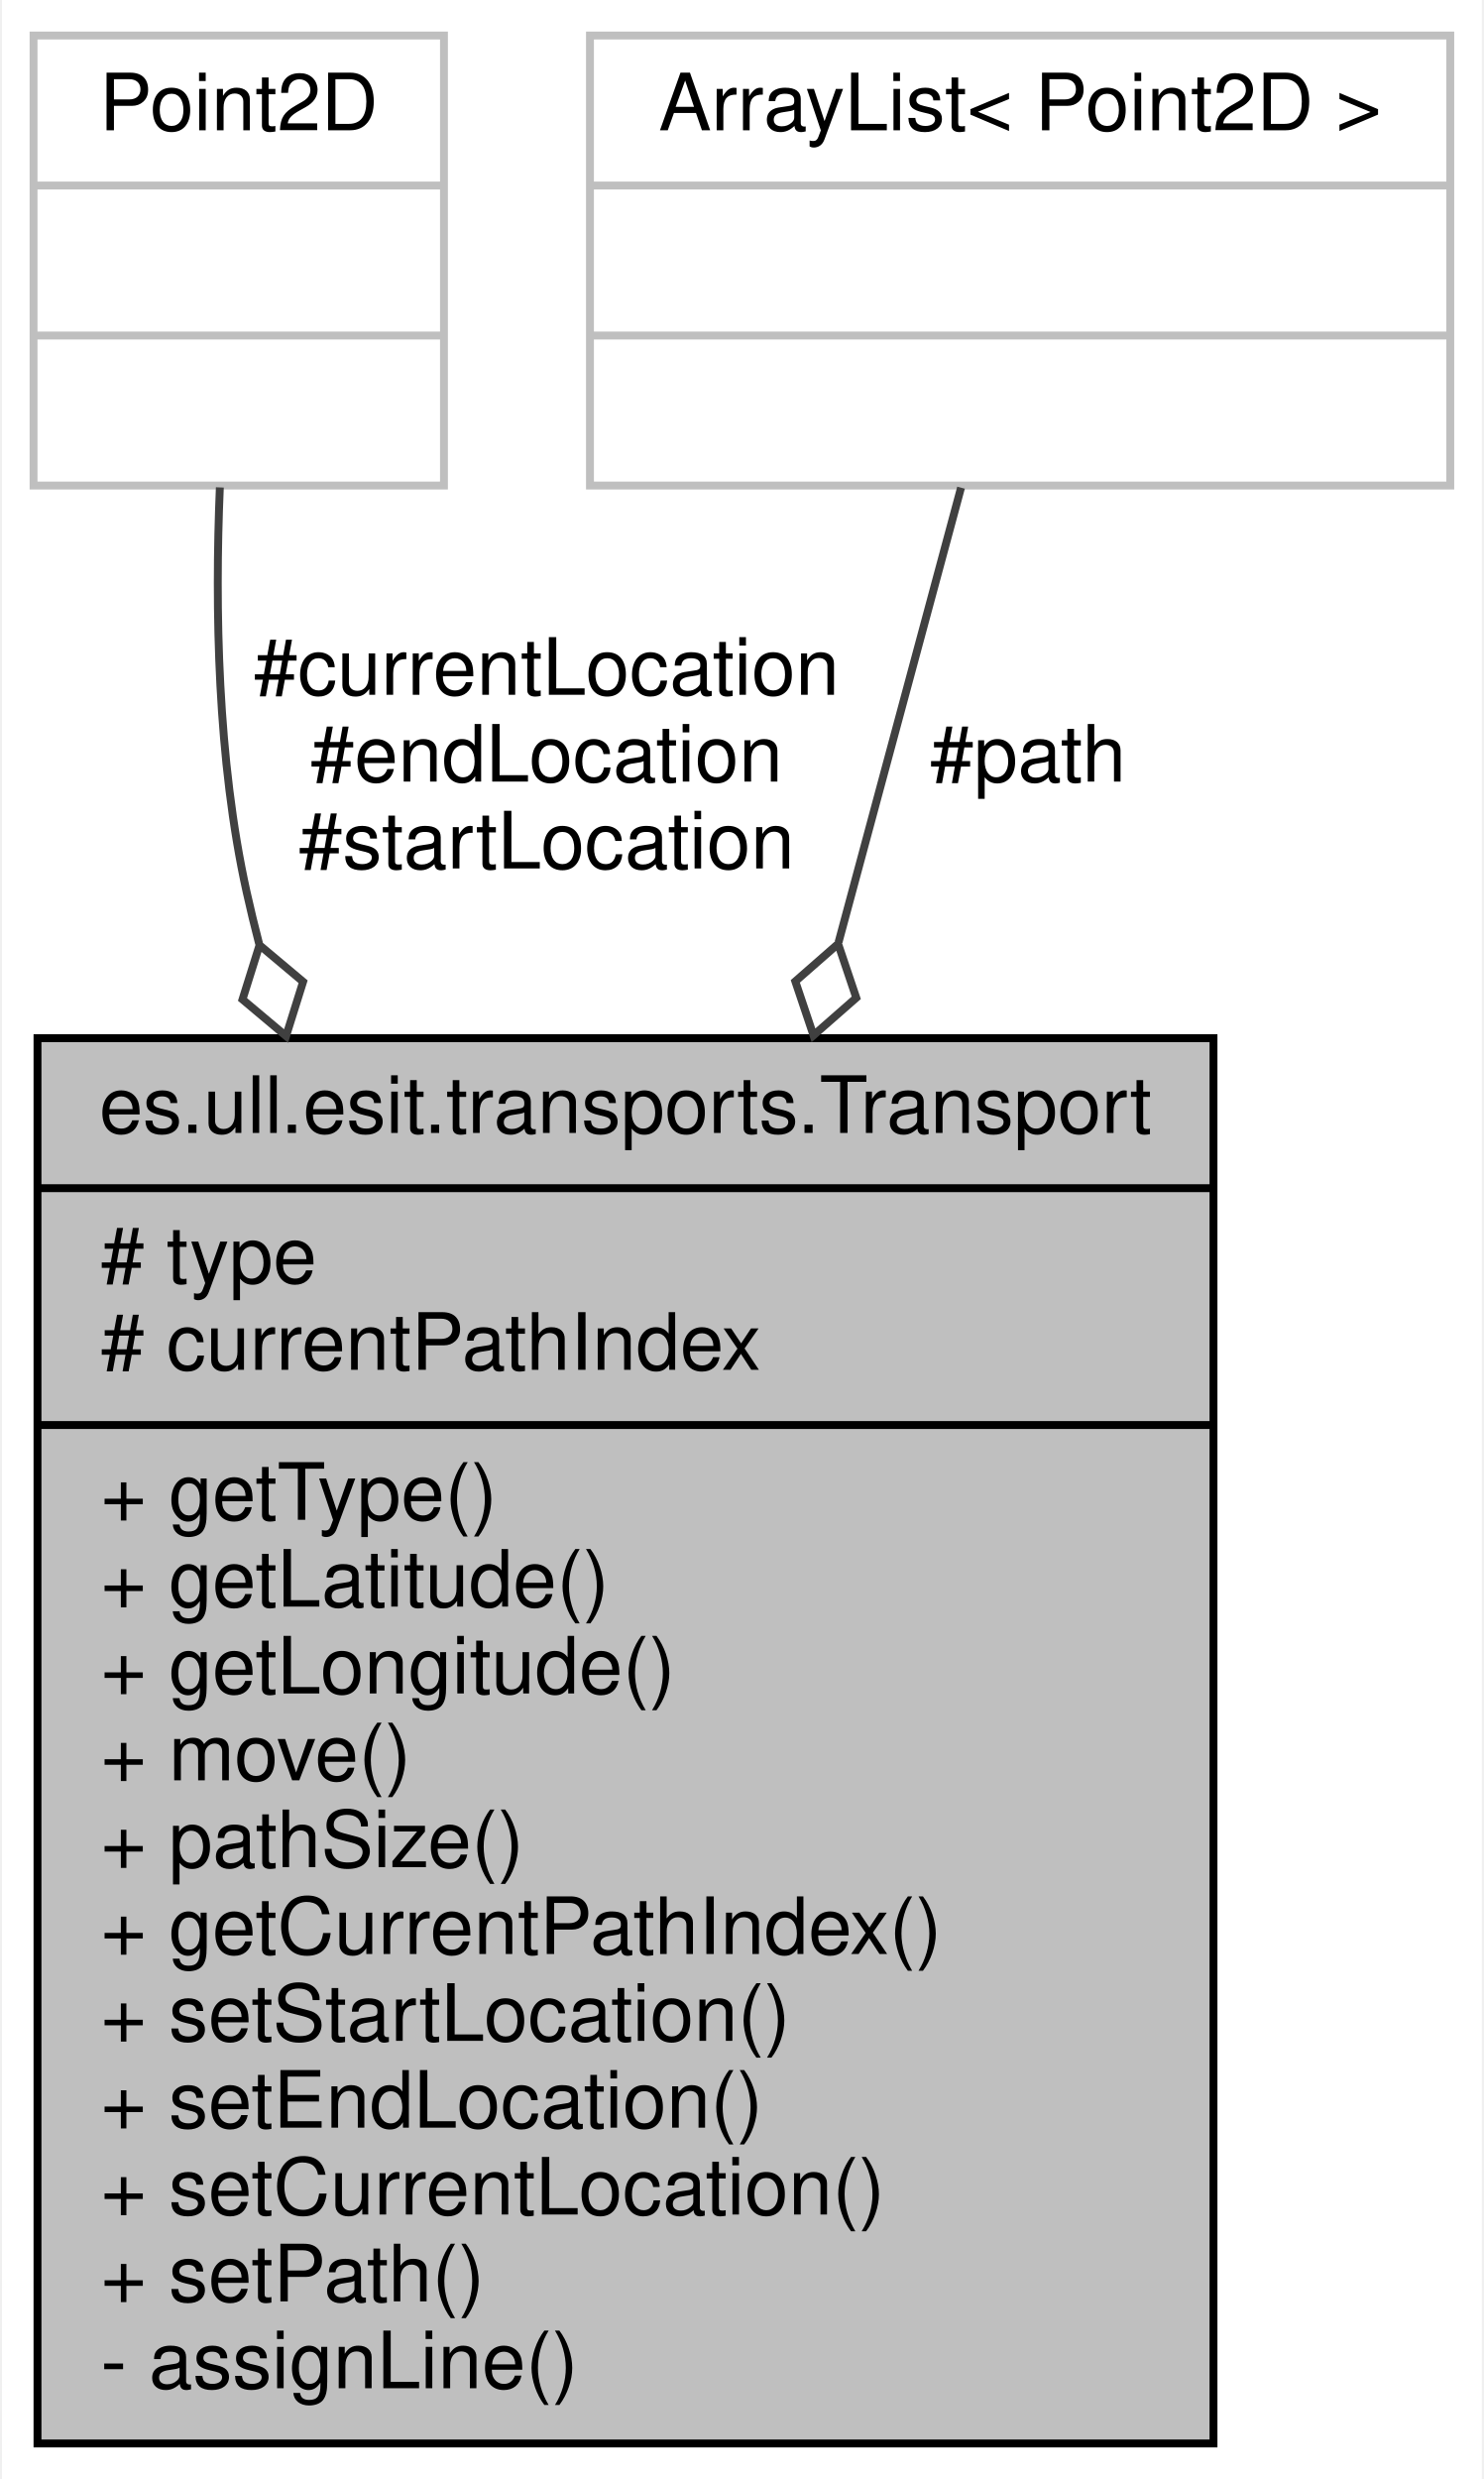
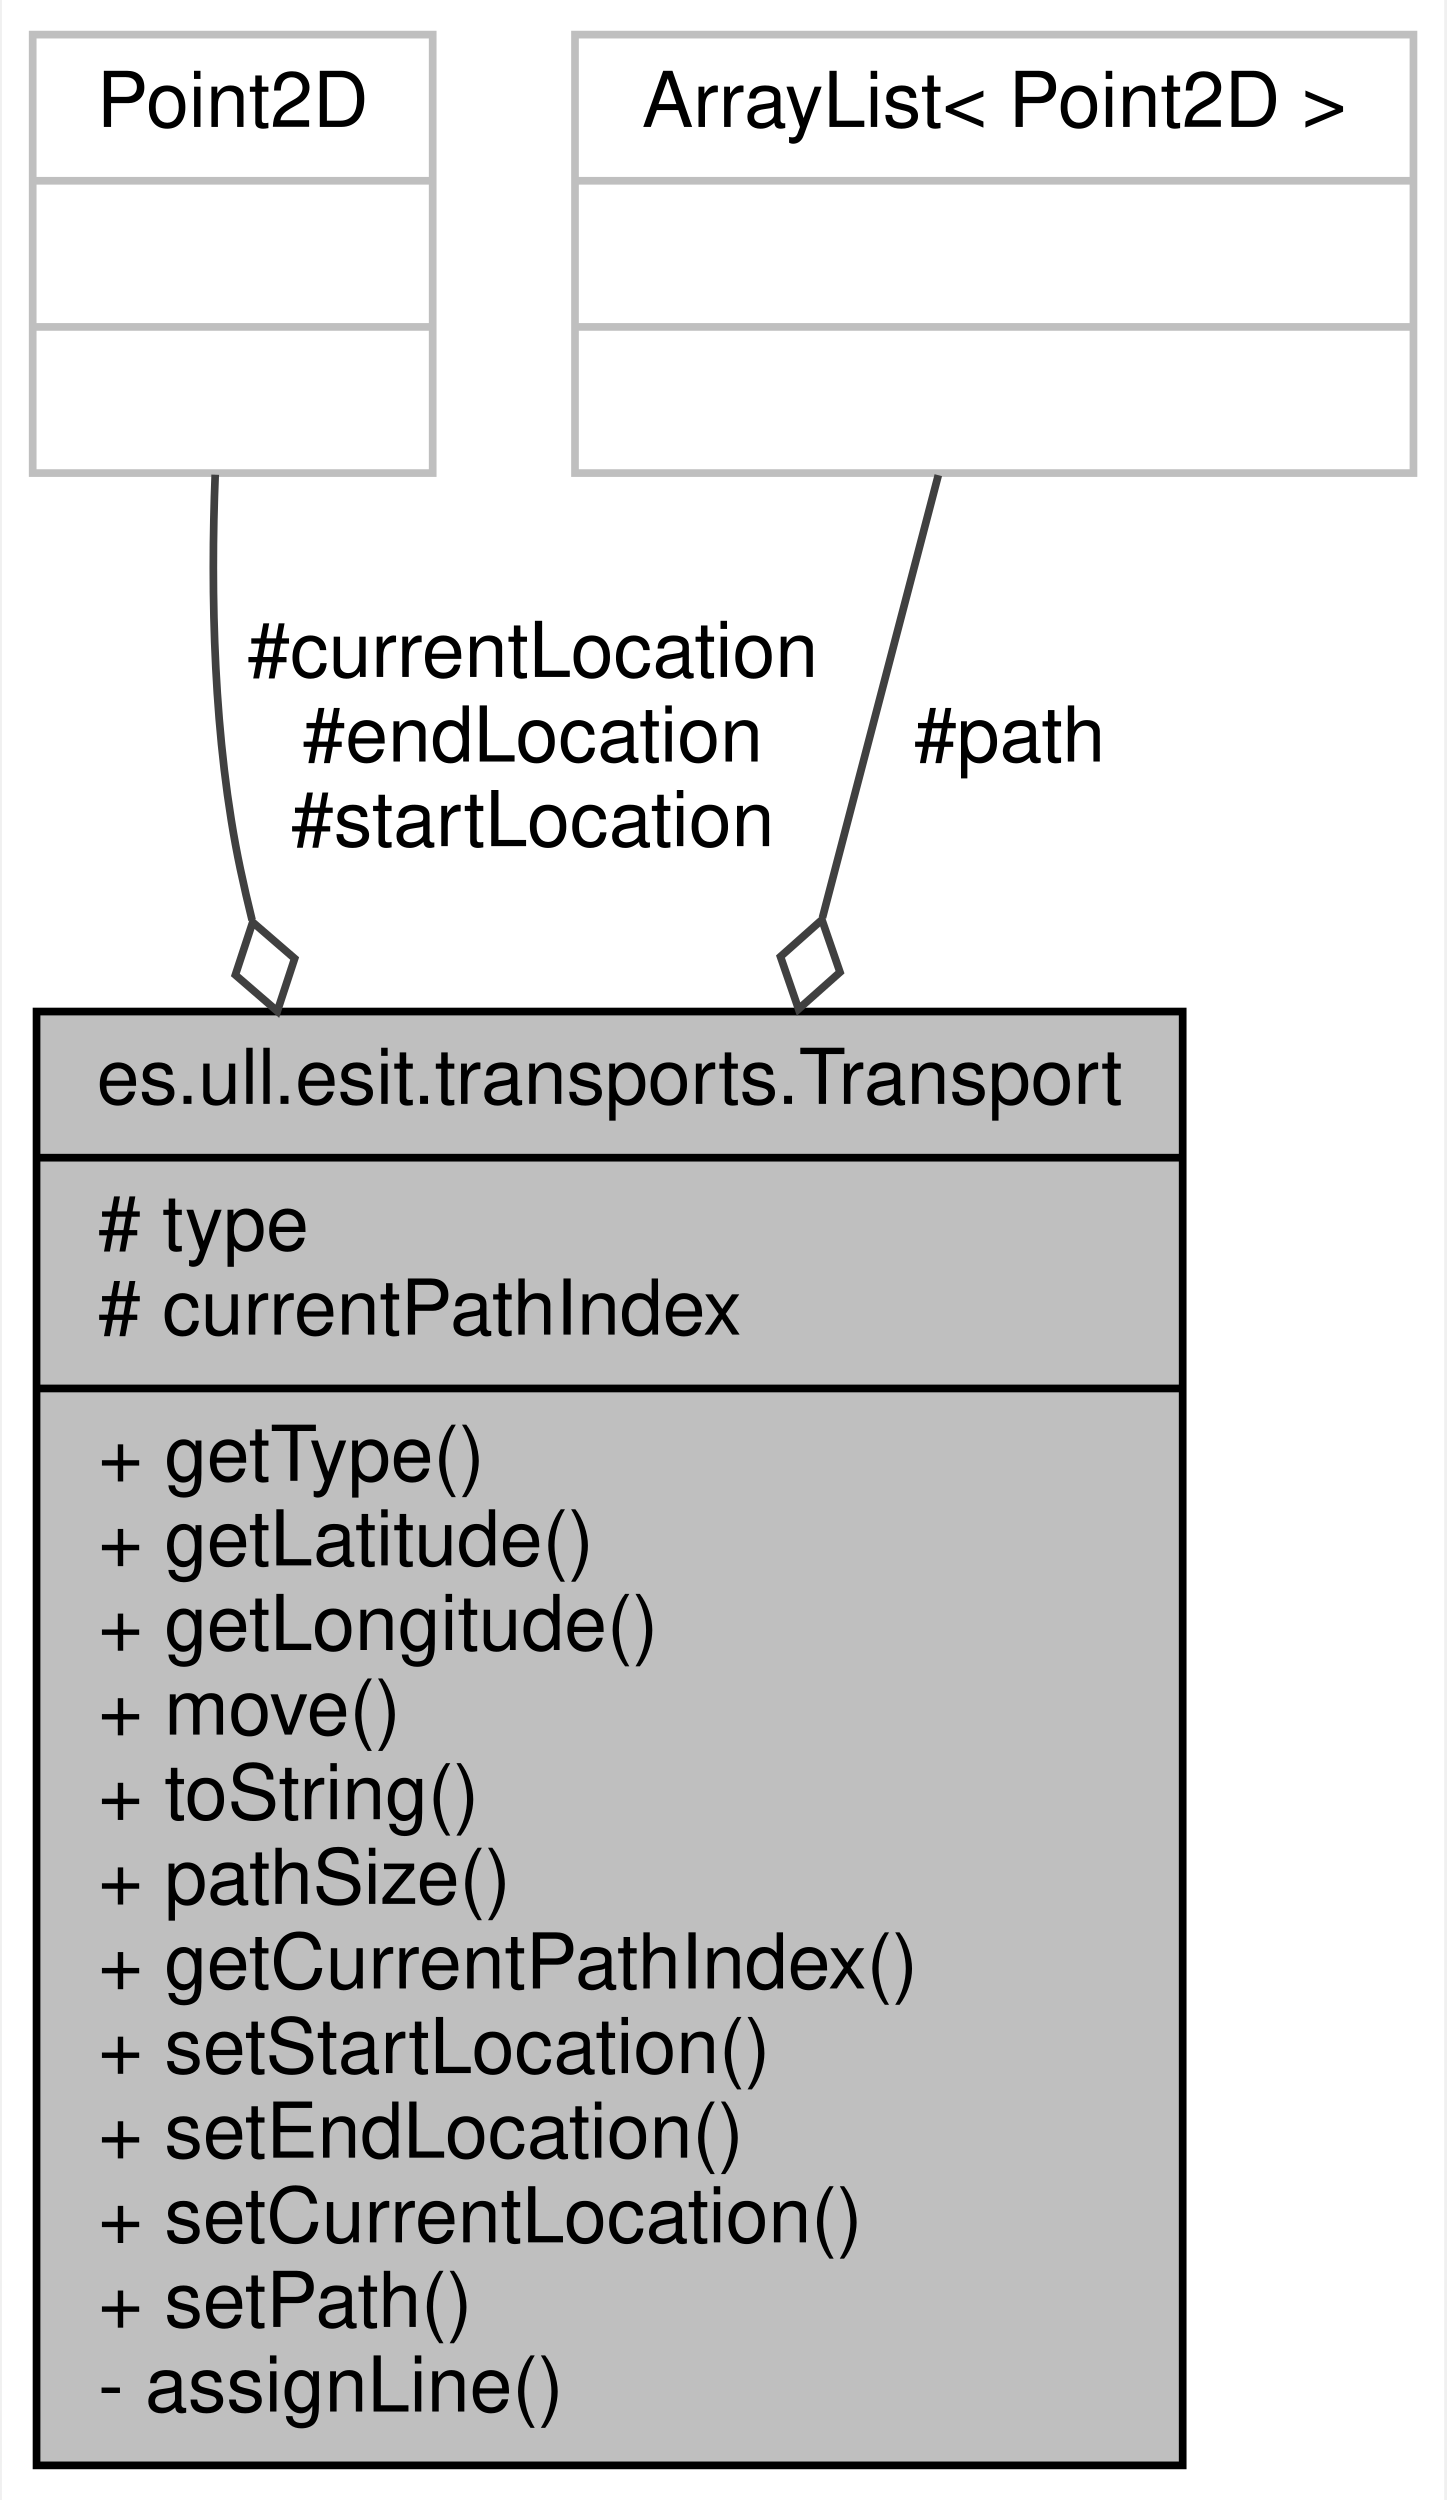
- <svg xmlns="http://www.w3.org/2000/svg" width="188pt" height="314pt" viewBox="0.00 0.00 187.50 314.00">
-   <g id="graph0" class="graph" transform="scale(1 1) rotate(0) translate(4 310)">
-     <polygon fill="white" stroke="none" points="-4,4 -4,-310 183.5,-310 183.5,4 -4,4" />
+ <svg xmlns="http://www.w3.org/2000/svg" width="188pt" height="325pt" viewBox="0.00 0.00 187.50 325.00">
+   <g id="graph0" class="graph" transform="scale(1 1) rotate(0) translate(4 321)">
+     <polygon fill="white" stroke="none" points="-4,4 -4,-321 183.5,-321 183.5,4 -4,4" />
    <g id="node1" class="node">
-       <polygon fill="#bfbfbf" stroke="black" points="0.5,-0.5 0.5,-178.5 149.5,-178.5 149.5,-0.5 0.5,-0.5" />
-       <text text-anchor="middle" x="75" y="-166.5" font-family="Helvetica,sans-Serif" font-size="10.00">es.ull.esit.transports.Transport</text>
-       <polyline fill="none" stroke="black" points="0.5,-159.5 149.5,-159.5 " />
-       <text text-anchor="start" x="8.5" y="-147.5" font-family="Helvetica,sans-Serif" font-size="10.00"># type</text>
-       <text text-anchor="start" x="8.5" y="-136.5" font-family="Helvetica,sans-Serif" font-size="10.00"># currentPathIndex</text>
-       <polyline fill="none" stroke="black" points="0.5,-129.5 149.5,-129.5 " />
-       <text text-anchor="start" x="8.5" y="-117.5" font-family="Helvetica,sans-Serif" font-size="10.00">+ getType()</text>
-       <text text-anchor="start" x="8.5" y="-106.5" font-family="Helvetica,sans-Serif" font-size="10.00">+ getLatitude()</text>
-       <text text-anchor="start" x="8.5" y="-95.5" font-family="Helvetica,sans-Serif" font-size="10.00">+ getLongitude()</text>
-       <text text-anchor="start" x="8.5" y="-84.5" font-family="Helvetica,sans-Serif" font-size="10.00">+ move()</text>
+       <polygon fill="#bfbfbf" stroke="black" points="0.5,-0.5 0.5,-189.5 149.5,-189.5 149.5,-0.5 0.5,-0.5" />
+       <text text-anchor="middle" x="75" y="-177.5" font-family="Helvetica,sans-Serif" font-size="10.00">es.ull.esit.transports.Transport</text>
+       <polyline fill="none" stroke="black" points="0.5,-170.5 149.5,-170.5 " />
+       <text text-anchor="start" x="8.5" y="-158.5" font-family="Helvetica,sans-Serif" font-size="10.00"># type</text>
+       <text text-anchor="start" x="8.5" y="-147.5" font-family="Helvetica,sans-Serif" font-size="10.00"># currentPathIndex</text>
+       <polyline fill="none" stroke="black" points="0.5,-140.5 149.5,-140.5 " />
+       <text text-anchor="start" x="8.5" y="-128.5" font-family="Helvetica,sans-Serif" font-size="10.00">+ getType()</text>
+       <text text-anchor="start" x="8.5" y="-117.5" font-family="Helvetica,sans-Serif" font-size="10.00">+ getLatitude()</text>
+       <text text-anchor="start" x="8.5" y="-106.5" font-family="Helvetica,sans-Serif" font-size="10.00">+ getLongitude()</text>
+       <text text-anchor="start" x="8.5" y="-95.5" font-family="Helvetica,sans-Serif" font-size="10.00">+ move()</text>
+       <text text-anchor="start" x="8.5" y="-84.5" font-family="Helvetica,sans-Serif" font-size="10.00">+ toString()</text>
      <text text-anchor="start" x="8.5" y="-73.5" font-family="Helvetica,sans-Serif" font-size="10.00">+ pathSize()</text>
      <text text-anchor="start" x="8.5" y="-62.5" font-family="Helvetica,sans-Serif" font-size="10.00">+ getCurrentPathIndex()</text>
      <text text-anchor="start" x="8.5" y="-51.5" font-family="Helvetica,sans-Serif" font-size="10.00">+ setStartLocation()</text>
      <text text-anchor="start" x="8.5" y="-40.5" font-family="Helvetica,sans-Serif" font-size="10.00">+ setEndLocation()</text>
      <text text-anchor="start" x="8.5" y="-29.5" font-family="Helvetica,sans-Serif" font-size="10.00">+ setCurrentLocation()</text>
      <text text-anchor="start" x="8.5" y="-18.5" font-family="Helvetica,sans-Serif" font-size="10.00">+ setPath()</text>
      <text text-anchor="start" x="8.5" y="-7.5" font-family="Helvetica,sans-Serif" font-size="10.00">- assignLine()</text>
    </g>
    <g id="node2" class="node">
-       <polygon fill="white" stroke="#bfbfbf" points="0,-248.5 0,-305.5 52,-305.5 52,-248.5 0,-248.5" />
-       <text text-anchor="middle" x="26" y="-293.5" font-family="Helvetica,sans-Serif" font-size="10.00">Point2D</text>
-       <polyline fill="none" stroke="#bfbfbf" points="0,-286.5 52,-286.5 " />
-       <text text-anchor="middle" x="26" y="-274.5" font-family="Helvetica,sans-Serif" font-size="10.00"> </text>
-       <polyline fill="none" stroke="#bfbfbf" points="0,-267.5 52,-267.5 " />
-       <text text-anchor="middle" x="26" y="-255.5" font-family="Helvetica,sans-Serif" font-size="10.00"> </text>
+       <polygon fill="white" stroke="#bfbfbf" points="0,-259.5 0,-316.5 52,-316.5 52,-259.5 0,-259.5" />
+       <text text-anchor="middle" x="26" y="-304.5" font-family="Helvetica,sans-Serif" font-size="10.00">Point2D</text>
+       <polyline fill="none" stroke="#bfbfbf" points="0,-297.5 52,-297.5 " />
+       <text text-anchor="middle" x="26" y="-285.5" font-family="Helvetica,sans-Serif" font-size="10.00"> </text>
+       <polyline fill="none" stroke="#bfbfbf" points="0,-278.5 52,-278.5 " />
+       <text text-anchor="middle" x="26" y="-266.5" font-family="Helvetica,sans-Serif" font-size="10.00"> </text>
    </g>
    <g id="edge1" class="edge">
-       <path fill="none" stroke="#404040" d="M23.604,-248.262C22.966,-232.967 23.291,-213.739 27,-197 27.481,-194.83 28.009,-192.65 28.578,-190.466" />
-       <polygon fill="none" stroke="#404040" points="28.631,-190.286 26.474,-183.405 31.996,-178.767 34.153,-185.649 28.631,-190.286" />
-       <text text-anchor="middle" x="65" y="-222" font-family="Helvetica,sans-Serif" font-size="10.00"> #currentLocation</text>
-       <text text-anchor="middle" x="65" y="-211" font-family="Helvetica,sans-Serif" font-size="10.00">#endLocation</text>
-       <text text-anchor="middle" x="65" y="-200" font-family="Helvetica,sans-Serif" font-size="10.00">#startLocation</text>
+       <path fill="none" stroke="#404040" d="M23.726,-259.288C23.125,-244.001 23.446,-224.773 27,-208 27.465,-205.806 27.974,-203.602 28.521,-201.391" />
+       <polygon fill="none" stroke="#404040" points="28.6,-201.108 26.346,-194.258 31.803,-189.543 34.056,-196.393 28.6,-201.108" />
+       <text text-anchor="middle" x="65" y="-233" font-family="Helvetica,sans-Serif" font-size="10.00"> #currentLocation</text>
+       <text text-anchor="middle" x="65" y="-222" font-family="Helvetica,sans-Serif" font-size="10.00">#endLocation</text>
+       <text text-anchor="middle" x="65" y="-211" font-family="Helvetica,sans-Serif" font-size="10.00">#startLocation</text>
    </g>
    <g id="node3" class="node">
-       <polygon fill="white" stroke="#bfbfbf" points="70.5,-248.5 70.5,-305.5 179.5,-305.5 179.5,-248.5 70.5,-248.5" />
-       <text text-anchor="middle" x="125" y="-293.5" font-family="Helvetica,sans-Serif" font-size="10.00">ArrayList&lt; Point2D &gt;</text>
-       <polyline fill="none" stroke="#bfbfbf" points="70.5,-286.5 179.5,-286.5 " />
-       <text text-anchor="middle" x="125" y="-274.5" font-family="Helvetica,sans-Serif" font-size="10.00"> </text>
-       <polyline fill="none" stroke="#bfbfbf" points="70.5,-267.5 179.5,-267.5 " />
-       <text text-anchor="middle" x="125" y="-255.5" font-family="Helvetica,sans-Serif" font-size="10.00"> </text>
+       <polygon fill="white" stroke="#bfbfbf" points="70.5,-259.5 70.5,-316.5 179.5,-316.5 179.5,-259.5 70.5,-259.5" />
+       <text text-anchor="middle" x="125" y="-304.5" font-family="Helvetica,sans-Serif" font-size="10.00">ArrayList&lt; Point2D &gt;</text>
+       <polyline fill="none" stroke="#bfbfbf" points="70.5,-297.5 179.5,-297.5 " />
+       <text text-anchor="middle" x="125" y="-285.5" font-family="Helvetica,sans-Serif" font-size="10.00"> </text>
+       <polyline fill="none" stroke="#bfbfbf" points="70.5,-278.5 179.5,-278.5 " />
+       <text text-anchor="middle" x="125" y="-266.5" font-family="Helvetica,sans-Serif" font-size="10.00"> </text>
    </g>
    <g id="edge2" class="edge">
-       <path fill="none" stroke="#404040" d="M117.514,-248.229C113.285,-232.538 107.712,-211.86 101.998,-190.663" />
-       <polygon fill="none" stroke="#404040" points="101.94,-190.448 96.516,-185.696 98.817,-178.861 104.241,-183.614 101.94,-190.448" />
-       <text text-anchor="middle" x="126" y="-211" font-family="Helvetica,sans-Serif" font-size="10.00"> #path</text>
+       <path fill="none" stroke="#404040" d="M117.73,-259.227C113.639,-243.601 108.244,-222.99 102.669,-201.696" />
+       <polygon fill="none" stroke="#404040" points="102.6,-201.431 97.211,-196.64 99.561,-189.822 104.95,-194.614 102.6,-201.431" />
+       <text text-anchor="middle" x="127" y="-222" font-family="Helvetica,sans-Serif" font-size="10.00"> #path</text>
    </g>
  </g>
</svg>
